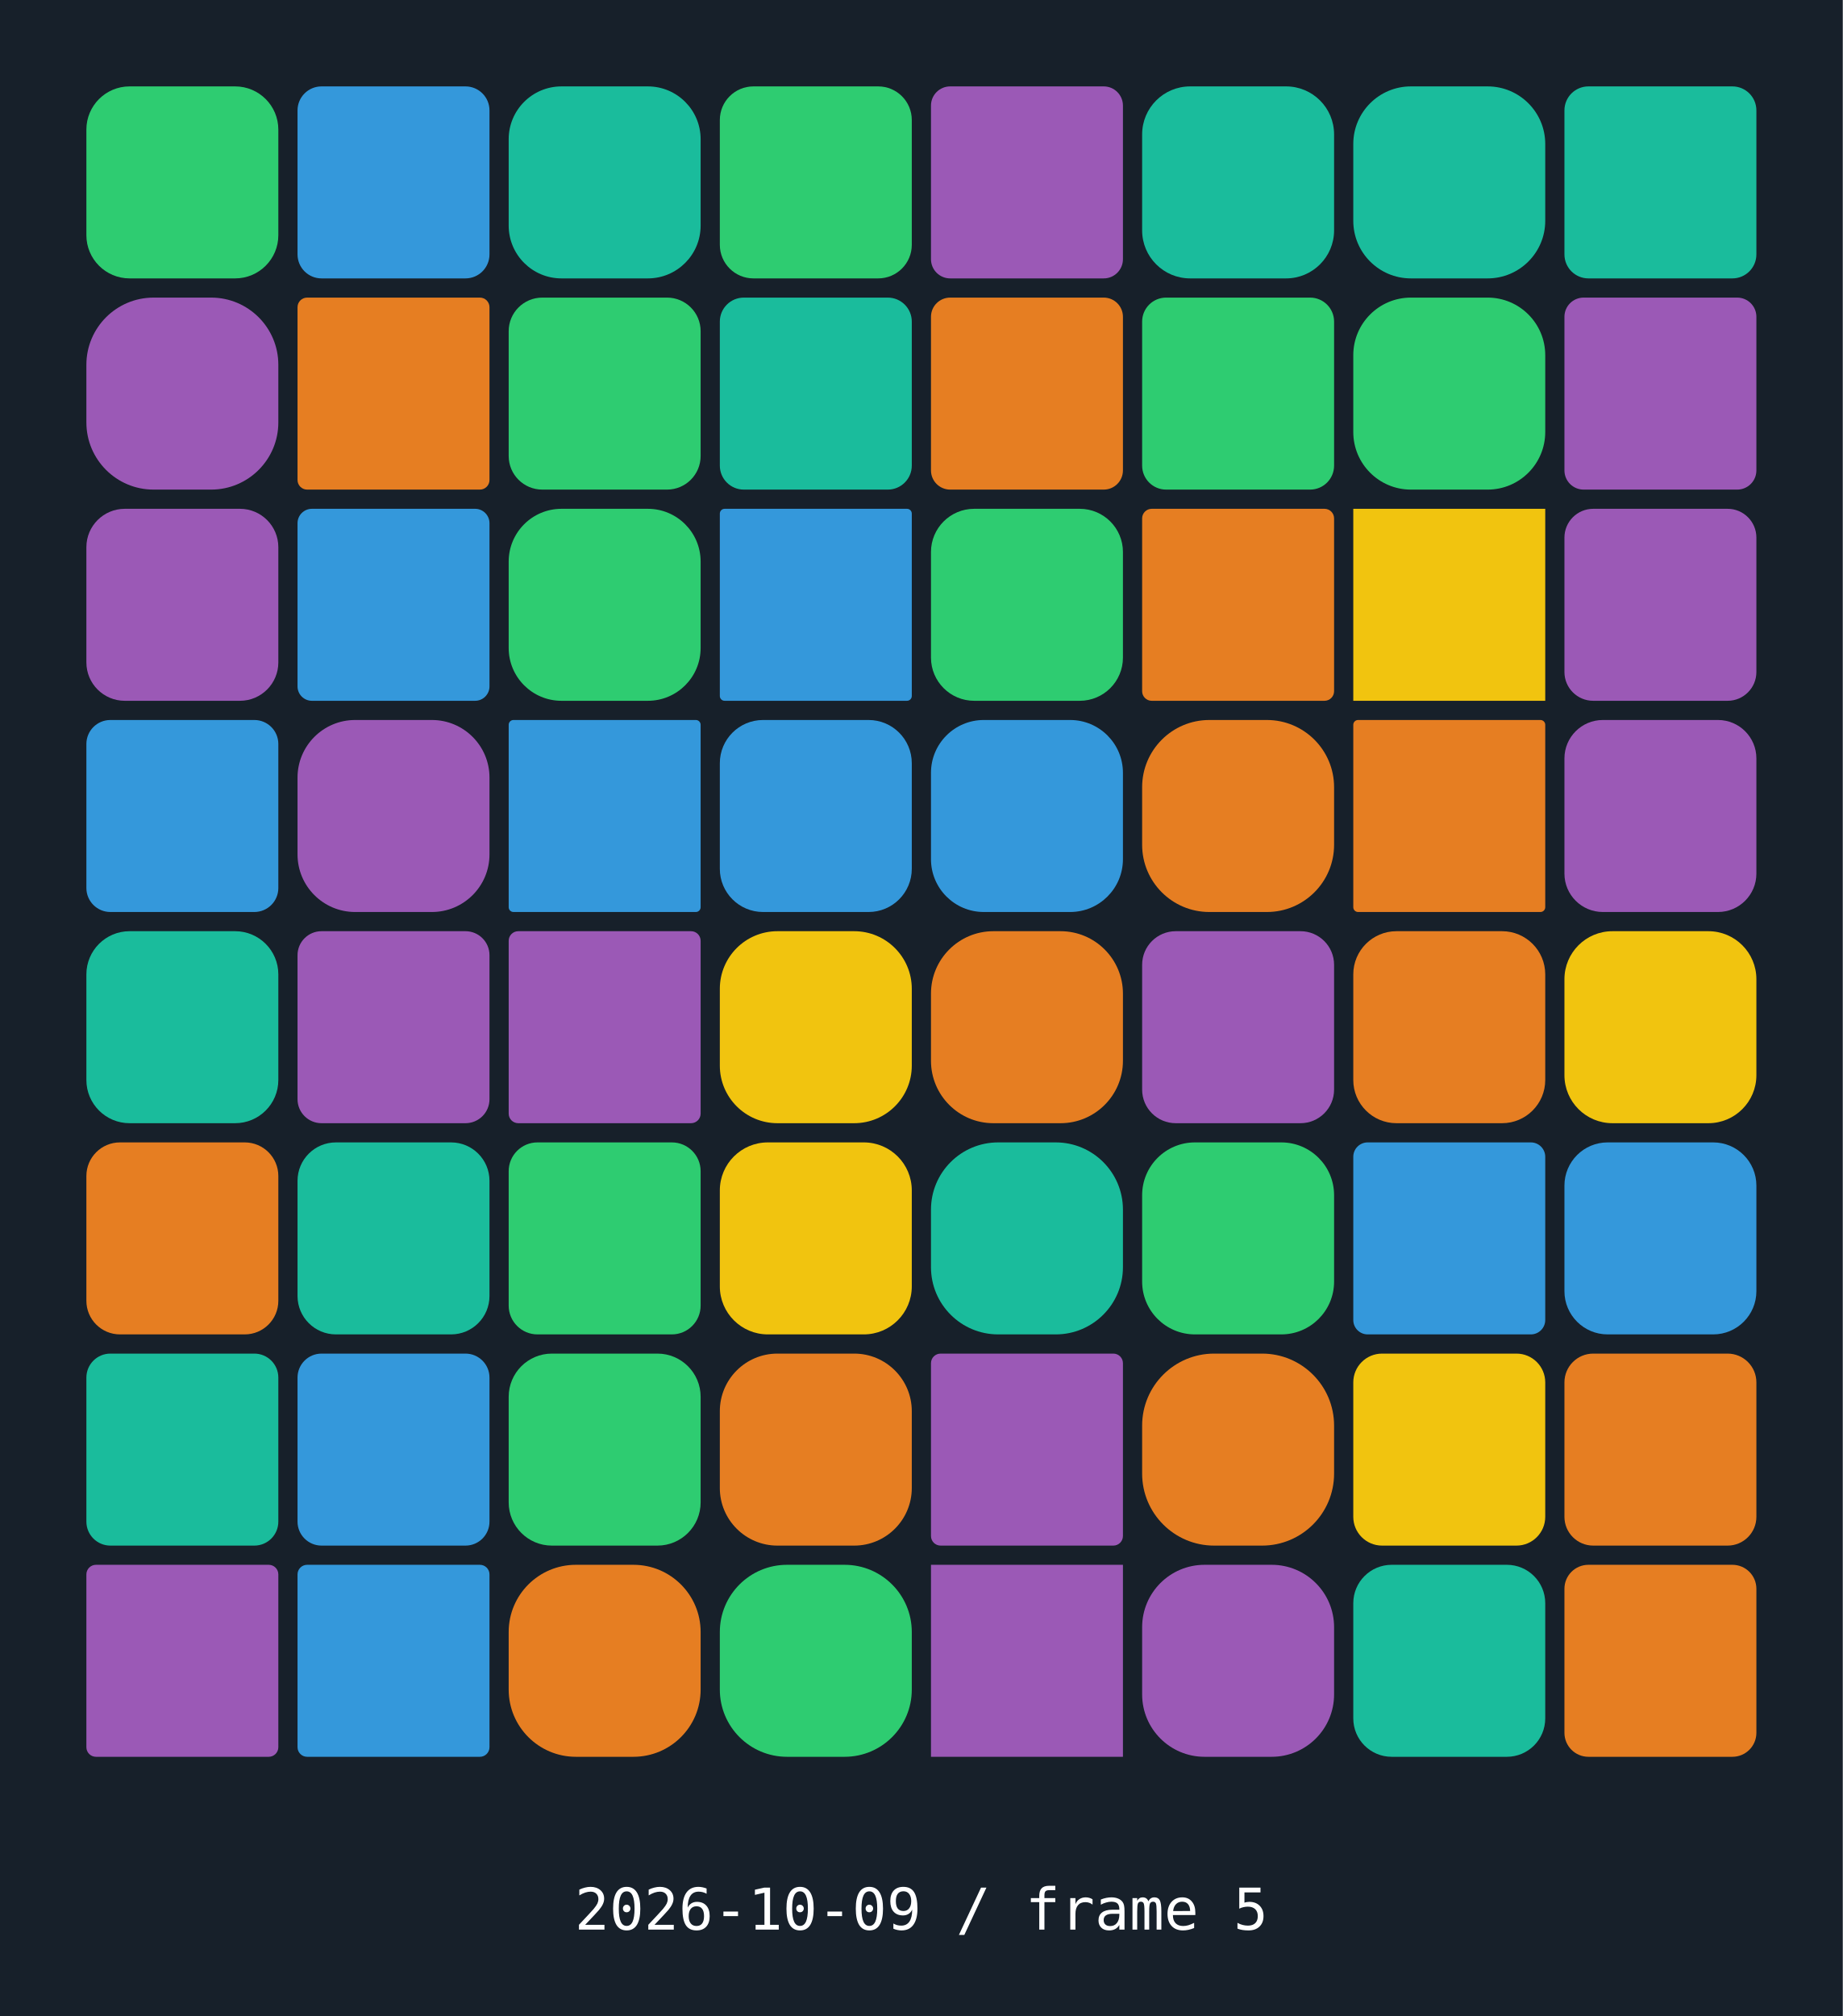
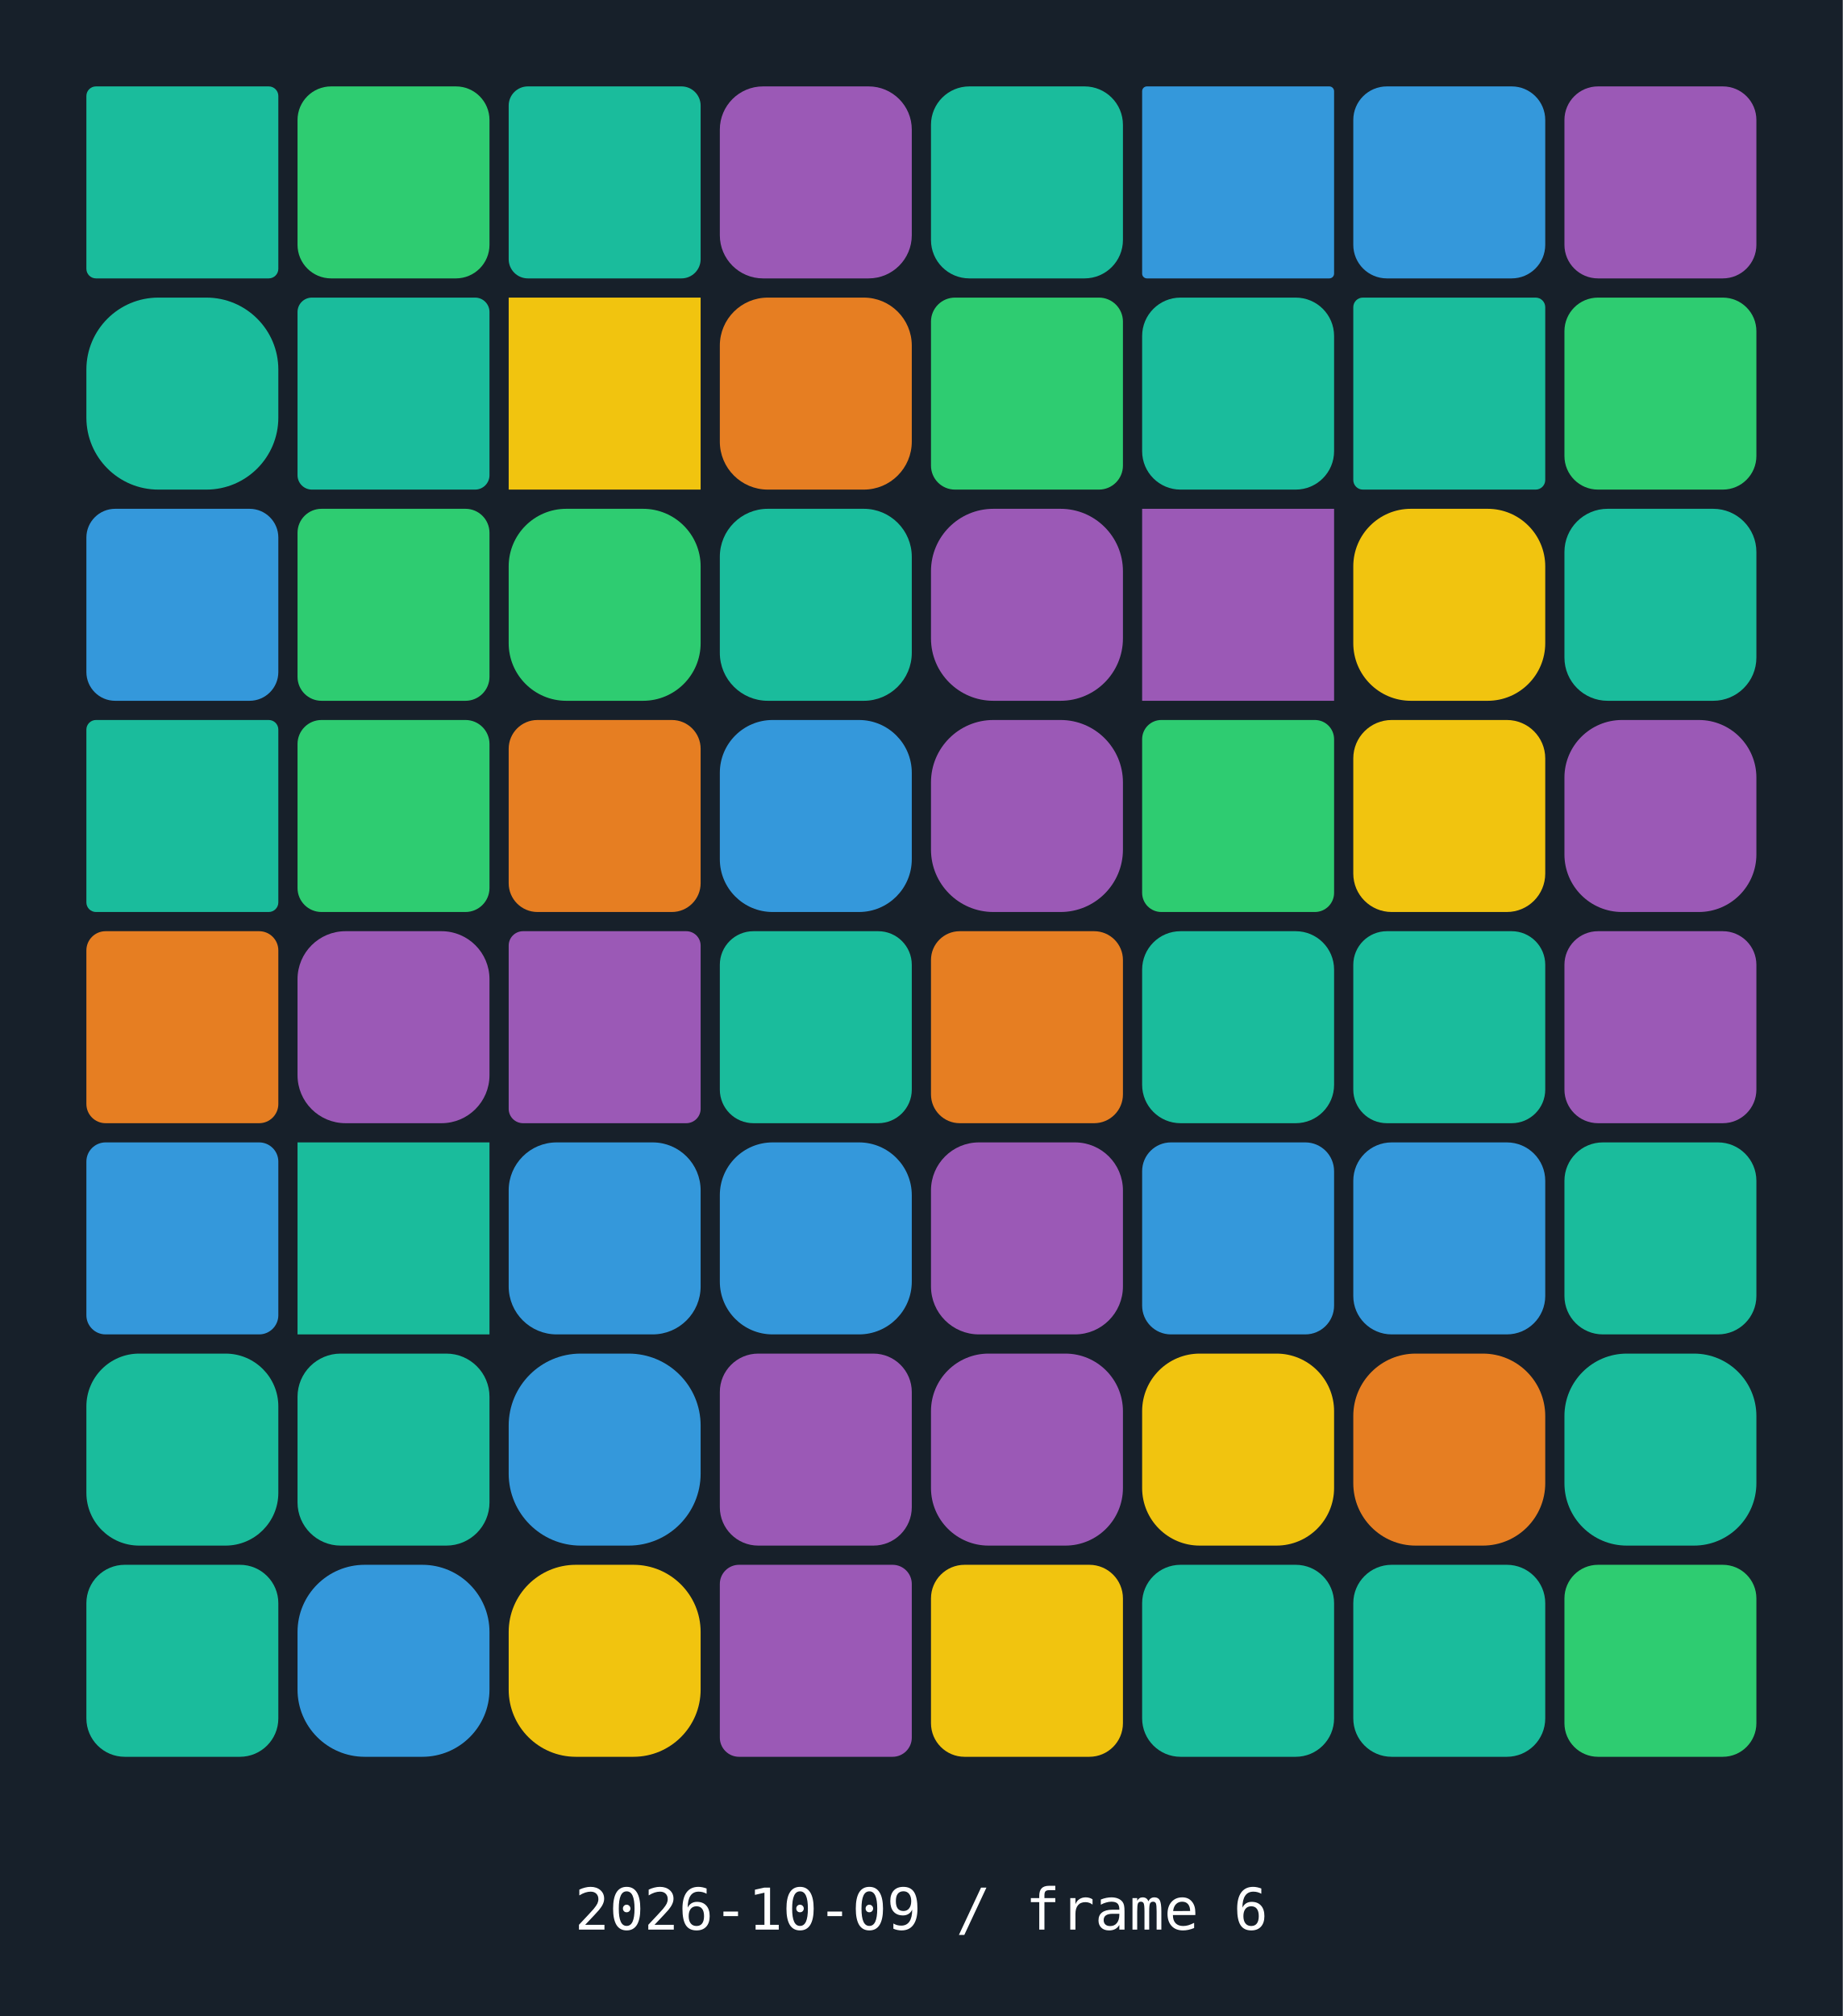
<svg xmlns="http://www.w3.org/2000/svg" width="384" height="420" viewBox="0 0 384 420">
  <rect width="384" height="420" fill="#17202a" />
-   <rect x="18" y="18" width="40" height="40" rx="9" fill="#2ecc71" />
-   <rect x="62" y="18" width="40" height="40" rx="5" fill="#3498db" />
-   <rect x="106" y="18" width="40" height="40" rx="11" fill="#1abc9c" />
-   <rect x="150" y="18" width="40" height="40" rx="7" fill="#2ecc71" />
-   <rect x="194" y="18" width="40" height="40" rx="4" fill="#9b59b6" />
-   <rect x="238" y="18" width="40" height="40" rx="10" fill="#1abc9c" />
-   <rect x="282" y="18" width="40" height="40" rx="12" fill="#1abc9c" />
-   <rect x="326" y="18" width="40" height="40" rx="5" fill="#1abc9c" />
-   <rect x="18" y="62" width="40" height="40" rx="14" fill="#9b59b6" />
-   <rect x="62" y="62" width="40" height="40" rx="2" fill="#e67e22" />
-   <rect x="106" y="62" width="40" height="40" rx="7" fill="#2ecc71" />
-   <rect x="150" y="62" width="40" height="40" rx="5" fill="#1abc9c" />
-   <rect x="194" y="62" width="40" height="40" rx="4" fill="#e67e22" />
-   <rect x="238" y="62" width="40" height="40" rx="5" fill="#2ecc71" />
-   <rect x="282" y="62" width="40" height="40" rx="12" fill="#2ecc71" />
-   <rect x="326" y="62" width="40" height="40" rx="4" fill="#9b59b6" />
-   <rect x="18" y="106" width="40" height="40" rx="8" fill="#9b59b6" />
-   <rect x="62" y="106" width="40" height="40" rx="3" fill="#3498db" />
-   <rect x="106" y="106" width="40" height="40" rx="11" fill="#2ecc71" />
-   <rect x="150" y="106" width="40" height="40" rx="1" fill="#3498db" />
-   <rect x="194" y="106" width="40" height="40" rx="9" fill="#2ecc71" />
-   <rect x="238" y="106" width="40" height="40" rx="2" fill="#e67e22" />
-   <rect x="282" y="106" width="40" height="40" rx="0" fill="#f1c40f" />
-   <rect x="326" y="106" width="40" height="40" rx="6" fill="#9b59b6" />
-   <rect x="18" y="150" width="40" height="40" rx="5" fill="#3498db" />
-   <rect x="62" y="150" width="40" height="40" rx="12" fill="#9b59b6" />
-   <rect x="106" y="150" width="40" height="40" rx="1" fill="#3498db" />
-   <rect x="150" y="150" width="40" height="40" rx="9" fill="#3498db" />
-   <rect x="194" y="150" width="40" height="40" rx="11" fill="#3498db" />
-   <rect x="238" y="150" width="40" height="40" rx="14" fill="#e67e22" />
-   <rect x="282" y="150" width="40" height="40" rx="1" fill="#e67e22" />
-   <rect x="326" y="150" width="40" height="40" rx="8" fill="#9b59b6" />
-   <rect x="18" y="194" width="40" height="40" rx="9" fill="#1abc9c" />
-   <rect x="62" y="194" width="40" height="40" rx="5" fill="#9b59b6" />
-   <rect x="106" y="194" width="40" height="40" rx="2" fill="#9b59b6" />
-   <rect x="150" y="194" width="40" height="40" rx="12" fill="#f1c40f" />
-   <rect x="194" y="194" width="40" height="40" rx="13" fill="#e67e22" />
-   <rect x="238" y="194" width="40" height="40" rx="7" fill="#9b59b6" />
-   <rect x="282" y="194" width="40" height="40" rx="9" fill="#e67e22" />
-   <rect x="326" y="194" width="40" height="40" rx="10" fill="#f1c40f" />
-   <rect x="18" y="238" width="40" height="40" rx="7" fill="#e67e22" />
-   <rect x="62" y="238" width="40" height="40" rx="8" fill="#1abc9c" />
-   <rect x="106" y="238" width="40" height="40" rx="6" fill="#2ecc71" />
-   <rect x="150" y="238" width="40" height="40" rx="10" fill="#f1c40f" />
-   <rect x="194" y="238" width="40" height="40" rx="14" fill="#1abc9c" />
-   <rect x="238" y="238" width="40" height="40" rx="11" fill="#2ecc71" />
-   <rect x="282" y="238" width="40" height="40" rx="3" fill="#3498db" />
-   <rect x="326" y="238" width="40" height="40" rx="9" fill="#3498db" />
-   <rect x="18" y="282" width="40" height="40" rx="5" fill="#1abc9c" />
-   <rect x="62" y="282" width="40" height="40" rx="5" fill="#3498db" />
-   <rect x="106" y="282" width="40" height="40" rx="9" fill="#2ecc71" />
-   <rect x="150" y="282" width="40" height="40" rx="12" fill="#e67e22" />
-   <rect x="194" y="282" width="40" height="40" rx="2" fill="#9b59b6" />
-   <rect x="238" y="282" width="40" height="40" rx="15" fill="#e67e22" />
-   <rect x="282" y="282" width="40" height="40" rx="6" fill="#f1c40f" />
-   <rect x="326" y="282" width="40" height="40" rx="6" fill="#e67e22" />
-   <rect x="18" y="326" width="40" height="40" rx="2" fill="#9b59b6" />
-   <rect x="62" y="326" width="40" height="40" rx="2" fill="#3498db" />
-   <rect x="106" y="326" width="40" height="40" rx="14" fill="#e67e22" />
-   <rect x="150" y="326" width="40" height="40" rx="14" fill="#2ecc71" />
-   <rect x="194" y="326" width="40" height="40" rx="0" fill="#9b59b6" />
-   <rect x="238" y="326" width="40" height="40" rx="13" fill="#9b59b6" />
+   <rect x="18" y="18" width="40" height="40" rx="2" fill="#1abc9c" />
+   <rect x="62" y="18" width="40" height="40" rx="7" fill="#2ecc71" />
+   <rect x="106" y="18" width="40" height="40" rx="4" fill="#1abc9c" />
+   <rect x="150" y="18" width="40" height="40" rx="9" fill="#9b59b6" />
+   <rect x="194" y="18" width="40" height="40" rx="8" fill="#1abc9c" />
+   <rect x="238" y="18" width="40" height="40" rx="1" fill="#3498db" />
+   <rect x="282" y="18" width="40" height="40" rx="7" fill="#3498db" />
+   <rect x="326" y="18" width="40" height="40" rx="7" fill="#9b59b6" />
+   <rect x="18" y="62" width="40" height="40" rx="15" fill="#1abc9c" />
+   <rect x="62" y="62" width="40" height="40" rx="3" fill="#1abc9c" />
+   <rect x="106" y="62" width="40" height="40" rx="0" fill="#f1c40f" />
+   <rect x="150" y="62" width="40" height="40" rx="10" fill="#e67e22" />
+   <rect x="194" y="62" width="40" height="40" rx="5" fill="#2ecc71" />
+   <rect x="238" y="62" width="40" height="40" rx="8" fill="#1abc9c" />
+   <rect x="282" y="62" width="40" height="40" rx="2" fill="#1abc9c" />
+   <rect x="326" y="62" width="40" height="40" rx="7" fill="#2ecc71" />
+   <rect x="18" y="106" width="40" height="40" rx="6" fill="#3498db" />
+   <rect x="62" y="106" width="40" height="40" rx="5" fill="#2ecc71" />
+   <rect x="106" y="106" width="40" height="40" rx="12" fill="#2ecc71" />
+   <rect x="150" y="106" width="40" height="40" rx="10" fill="#1abc9c" />
+   <rect x="194" y="106" width="40" height="40" rx="13" fill="#9b59b6" />
+   <rect x="238" y="106" width="40" height="40" rx="0" fill="#9b59b6" />
+   <rect x="282" y="106" width="40" height="40" rx="12" fill="#f1c40f" />
+   <rect x="326" y="106" width="40" height="40" rx="9" fill="#1abc9c" />
+   <rect x="18" y="150" width="40" height="40" rx="2" fill="#1abc9c" />
+   <rect x="62" y="150" width="40" height="40" rx="5" fill="#2ecc71" />
+   <rect x="106" y="150" width="40" height="40" rx="6" fill="#e67e22" />
+   <rect x="150" y="150" width="40" height="40" rx="11" fill="#3498db" />
+   <rect x="194" y="150" width="40" height="40" rx="13" fill="#9b59b6" />
+   <rect x="238" y="150" width="40" height="40" rx="4" fill="#2ecc71" />
+   <rect x="282" y="150" width="40" height="40" rx="8" fill="#f1c40f" />
+   <rect x="326" y="150" width="40" height="40" rx="12" fill="#9b59b6" />
+   <rect x="18" y="194" width="40" height="40" rx="4" fill="#e67e22" />
+   <rect x="62" y="194" width="40" height="40" rx="10" fill="#9b59b6" />
+   <rect x="106" y="194" width="40" height="40" rx="3" fill="#9b59b6" />
+   <rect x="150" y="194" width="40" height="40" rx="7" fill="#1abc9c" />
+   <rect x="194" y="194" width="40" height="40" rx="6" fill="#e67e22" />
+   <rect x="238" y="194" width="40" height="40" rx="8" fill="#1abc9c" />
+   <rect x="282" y="194" width="40" height="40" rx="7" fill="#1abc9c" />
+   <rect x="326" y="194" width="40" height="40" rx="7" fill="#9b59b6" />
+   <rect x="18" y="238" width="40" height="40" rx="4" fill="#3498db" />
+   <rect x="62" y="238" width="40" height="40" rx="0" fill="#1abc9c" />
+   <rect x="106" y="238" width="40" height="40" rx="10" fill="#3498db" />
+   <rect x="150" y="238" width="40" height="40" rx="11" fill="#3498db" />
+   <rect x="194" y="238" width="40" height="40" rx="10" fill="#9b59b6" />
+   <rect x="238" y="238" width="40" height="40" rx="6" fill="#3498db" />
+   <rect x="282" y="238" width="40" height="40" rx="8" fill="#3498db" />
+   <rect x="326" y="238" width="40" height="40" rx="8" fill="#1abc9c" />
+   <rect x="18" y="282" width="40" height="40" rx="11" fill="#1abc9c" />
+   <rect x="62" y="282" width="40" height="40" rx="9" fill="#1abc9c" />
+   <rect x="106" y="282" width="40" height="40" rx="15" fill="#3498db" />
+   <rect x="150" y="282" width="40" height="40" rx="8" fill="#9b59b6" />
+   <rect x="194" y="282" width="40" height="40" rx="12" fill="#9b59b6" />
+   <rect x="238" y="282" width="40" height="40" rx="12" fill="#f1c40f" />
+   <rect x="282" y="282" width="40" height="40" rx="13" fill="#e67e22" />
+   <rect x="326" y="282" width="40" height="40" rx="13" fill="#1abc9c" />
+   <rect x="18" y="326" width="40" height="40" rx="8" fill="#1abc9c" />
+   <rect x="62" y="326" width="40" height="40" rx="14" fill="#3498db" />
+   <rect x="106" y="326" width="40" height="40" rx="14" fill="#f1c40f" />
+   <rect x="150" y="326" width="40" height="40" rx="4" fill="#9b59b6" />
+   <rect x="194" y="326" width="40" height="40" rx="7" fill="#f1c40f" />
+   <rect x="238" y="326" width="40" height="40" rx="8" fill="#1abc9c" />
  <rect x="282" y="326" width="40" height="40" rx="8" fill="#1abc9c" />
-   <rect x="326" y="326" width="40" height="40" rx="5" fill="#e67e22" />
-   <text x="192" y="402" text-anchor="middle" fill="#ffffff" font-family="monospace">2026-10-09 / frame 5</text>
+   <rect x="326" y="326" width="40" height="40" rx="7" fill="#2ecc71" />
+   <text x="192" y="402" text-anchor="middle" fill="#ffffff" font-family="monospace">2026-10-09 / frame 6</text>
</svg>
